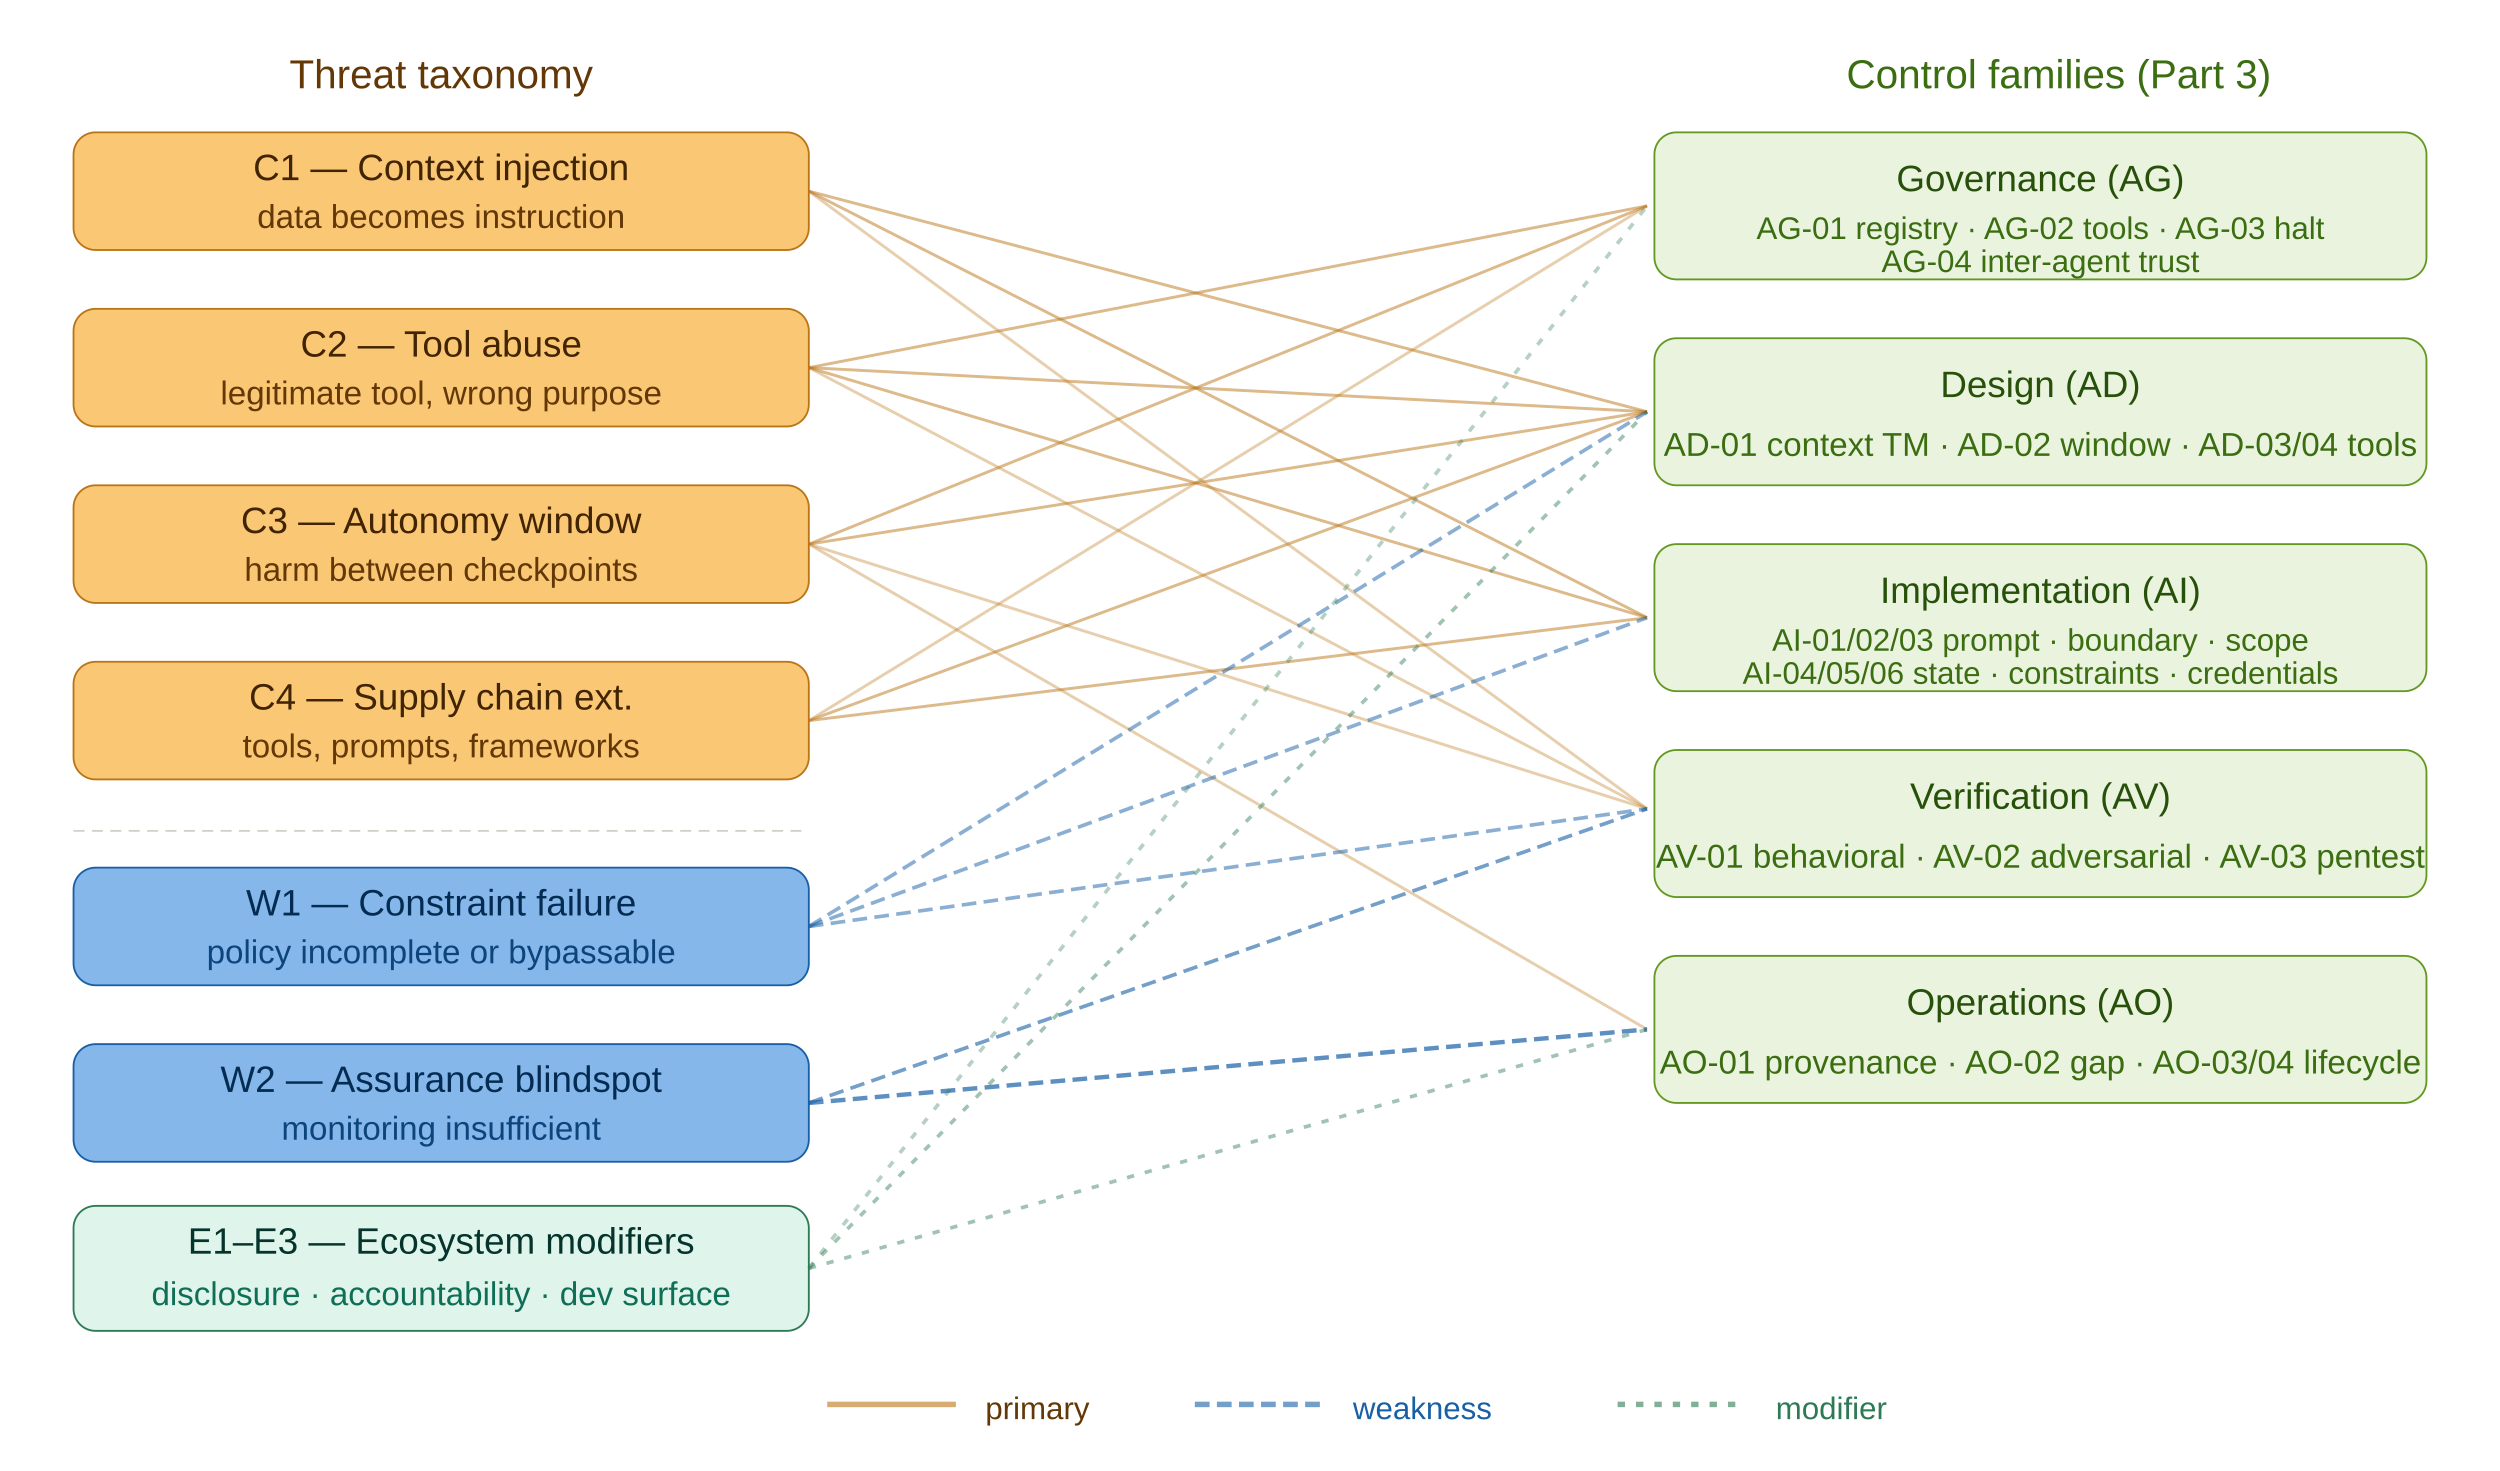
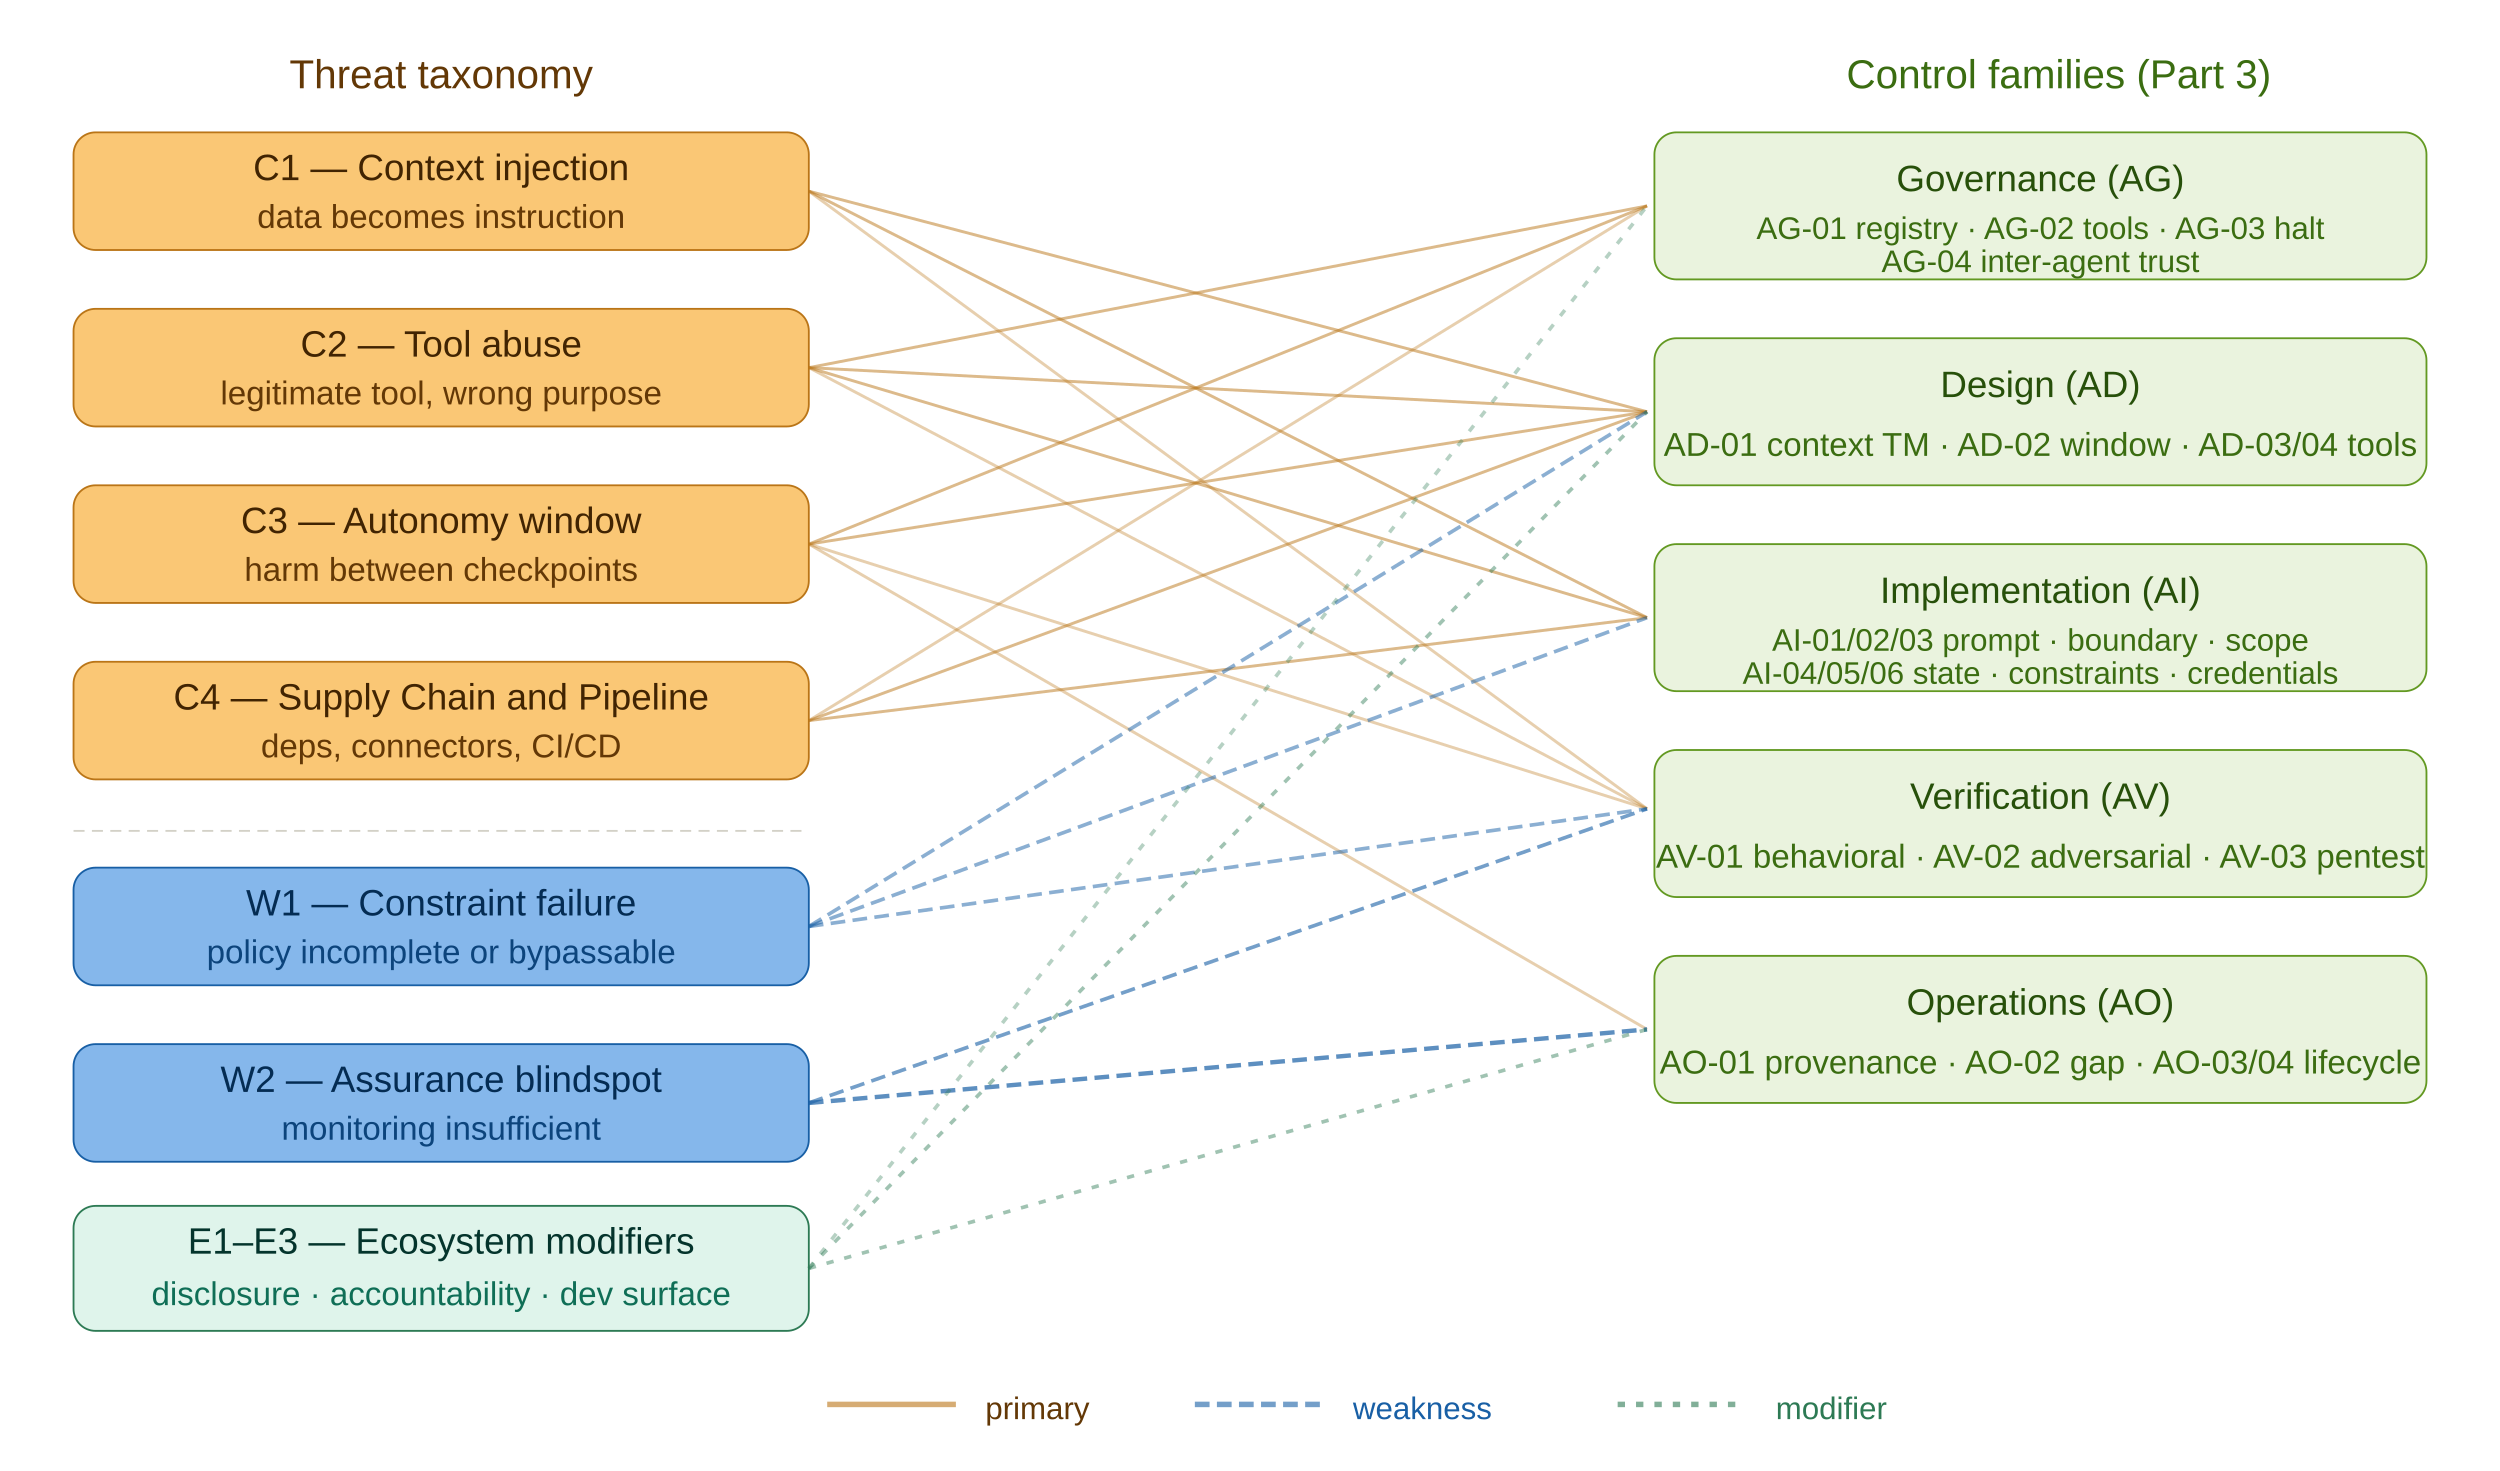
<svg xmlns="http://www.w3.org/2000/svg" width="680" height="400" viewBox="0 0 680 400" role="img">
  <defs>
    <marker id="arr" viewBox="0 0 10 10" refX="8" refY="5" markerWidth="6" markerHeight="6" orient="auto-start-reverse">
-       <path d="M2 1L8 5L2 9" fill="none" stroke="context-stroke" stroke-width="1.5" stroke-linecap="round" stroke-linejoin="round" />
+       <path d="M2 1L8 5L2 9" fill="none" stroke="#888780" stroke-width="1.5" stroke-linecap="round" stroke-linejoin="round" />
    </marker>
  </defs>
  <text x="120" y="24" text-anchor="middle" font-family="Arial, sans-serif" font-size="11" font-weight="500" fill="#633806">Threat taxonomy</text>
  <rect x="20" y="36" width="200" height="32" rx="6" fill="#fac775" stroke="#ba7517" stroke-width="0.5" />
  <text x="120" y="49" text-anchor="middle" font-family="Arial, sans-serif" font-size="10" font-weight="500" fill="#412402">C1 — Context injection</text>
  <text x="120" y="62" text-anchor="middle" font-family="Arial, sans-serif" font-size="9" fill="#633806">data becomes instruction</text>
  <rect x="20" y="84" width="200" height="32" rx="6" fill="#fac775" stroke="#ba7517" stroke-width="0.5" />
  <text x="120" y="97" text-anchor="middle" font-family="Arial, sans-serif" font-size="10" font-weight="500" fill="#412402">C2 — Tool abuse</text>
  <text x="120" y="110" text-anchor="middle" font-family="Arial, sans-serif" font-size="9" fill="#633806">legitimate tool, wrong purpose</text>
  <rect x="20" y="132" width="200" height="32" rx="6" fill="#fac775" stroke="#ba7517" stroke-width="0.5" />
  <text x="120" y="145" text-anchor="middle" font-family="Arial, sans-serif" font-size="10" font-weight="500" fill="#412402">C3 — Autonomy window</text>
  <text x="120" y="158" text-anchor="middle" font-family="Arial, sans-serif" font-size="9" fill="#633806">harm between checkpoints</text>
  <rect x="20" y="180" width="200" height="32" rx="6" fill="#fac775" stroke="#ba7517" stroke-width="0.5" />
-   <text x="120" y="193" text-anchor="middle" font-family="Arial, sans-serif" font-size="10" font-weight="500" fill="#412402">C4 — Supply chain ext.</text>
-   <text x="120" y="206" text-anchor="middle" font-family="Arial, sans-serif" font-size="9" fill="#633806">tools, prompts, frameworks</text>
+   <text x="120" y="193" text-anchor="middle" font-family="Arial, sans-serif" font-size="10" font-weight="500" fill="#412402">C4 — Supply Chain and Pipeline</text>
+   <text x="120" y="206" text-anchor="middle" font-family="Arial, sans-serif" font-size="9" fill="#633806">deps, connectors, CI/CD</text>
  <line x1="20" y1="226" x2="220" y2="226" stroke="#d3d1c7" stroke-width="0.5" stroke-dasharray="3 2" />
  <rect x="20" y="236" width="200" height="32" rx="6" fill="#85b7eb" stroke="#185fa5" stroke-width="0.5" />
  <text x="120" y="249" text-anchor="middle" font-family="Arial, sans-serif" font-size="10" font-weight="500" fill="#042c53">W1 — Constraint failure</text>
  <text x="120" y="262" text-anchor="middle" font-family="Arial, sans-serif" font-size="9" fill="#0c447c">policy incomplete or bypassable</text>
  <rect x="20" y="284" width="200" height="32" rx="6" fill="#85b7eb" stroke="#185fa5" stroke-width="0.5" />
  <text x="120" y="297" text-anchor="middle" font-family="Arial, sans-serif" font-size="10" font-weight="500" fill="#042c53">W2 — Assurance blindspot</text>
  <text x="120" y="310" text-anchor="middle" font-family="Arial, sans-serif" font-size="9" fill="#0c447c">monitoring insufficient</text>
  <rect x="20" y="328" width="200" height="34" rx="6" fill="#dff4eb" stroke="#2d7a54" stroke-width="0.5" />
  <text x="120" y="341" text-anchor="middle" font-family="Arial, sans-serif" font-size="10" font-weight="500" fill="#04342c">E1–E3 — Ecosystem modifiers</text>
  <text x="120" y="355" text-anchor="middle" font-family="Arial, sans-serif" font-size="9" fill="#0f6e56">disclosure · accountability · dev surface</text>
  <text x="560" y="24" text-anchor="middle" font-family="Arial, sans-serif" font-size="11" font-weight="500" fill="#3b6d11">Control families (Part 3)</text>
  <rect x="450" y="36" width="210" height="40" rx="6" fill="#eaf3de" stroke="#639922" stroke-width="0.5" />
  <text x="555" y="52" text-anchor="middle" font-family="Arial, sans-serif" font-size="10" font-weight="500" fill="#27500a">Governance (AG)</text>
  <text x="555" y="65" text-anchor="middle" font-family="Arial, sans-serif" font-size="8.5" fill="#3b6d11">AG-01 registry · AG-02 tools · AG-03 halt</text>
  <text x="555" y="74" text-anchor="middle" font-family="Arial, sans-serif" font-size="8.5" fill="#3b6d11">AG-04 inter-agent trust</text>
  <rect x="450" y="92" width="210" height="40" rx="6" fill="#eaf3de" stroke="#639922" stroke-width="0.5" />
  <text x="555" y="108" text-anchor="middle" font-family="Arial, sans-serif" font-size="10" font-weight="500" fill="#27500a">Design (AD)</text>
  <text x="555" y="124" text-anchor="middle" font-family="Arial, sans-serif" font-size="9" fill="#3b6d11">AD-01 context TM · AD-02 window · AD-03/04 tools</text>
  <rect x="450" y="148" width="210" height="40" rx="6" fill="#eaf3de" stroke="#639922" stroke-width="0.5" />
  <text x="555" y="164" text-anchor="middle" font-family="Arial, sans-serif" font-size="10" font-weight="500" fill="#27500a">Implementation (AI)</text>
  <text x="555" y="177" text-anchor="middle" font-family="Arial, sans-serif" font-size="8.5" fill="#3b6d11">AI-01/02/03 prompt · boundary · scope</text>
  <text x="555" y="186" text-anchor="middle" font-family="Arial, sans-serif" font-size="8.5" fill="#3b6d11">AI-04/05/06 state · constraints · credentials</text>
  <rect x="450" y="204" width="210" height="40" rx="6" fill="#eaf3de" stroke="#639922" stroke-width="0.5" />
  <text x="555" y="220" text-anchor="middle" font-family="Arial, sans-serif" font-size="10" font-weight="500" fill="#27500a">Verification (AV)</text>
  <text x="555" y="236" text-anchor="middle" font-family="Arial, sans-serif" font-size="9" fill="#3b6d11">AV-01 behavioral · AV-02 adversarial · AV-03 pentest</text>
  <rect x="450" y="260" width="210" height="40" rx="6" fill="#eaf3de" stroke="#639922" stroke-width="0.5" />
  <text x="555" y="276" text-anchor="middle" font-family="Arial, sans-serif" font-size="10" font-weight="500" fill="#27500a">Operations (AO)</text>
  <text x="555" y="292" text-anchor="middle" font-family="Arial, sans-serif" font-size="9" fill="#3b6d11">AO-01 provenance · AO-02 gap · AO-03/04 lifecycle</text>
  <line x1="220" y1="52" x2="448" y2="112" stroke="#ba7517" stroke-width="0.8" opacity="0.5" />
  <line x1="220" y1="52" x2="448" y2="168" stroke="#ba7517" stroke-width="0.8" opacity="0.5" />
  <line x1="220" y1="52" x2="448" y2="220" stroke="#ba7517" stroke-width="0.8" opacity="0.35" />
  <line x1="220" y1="100" x2="448" y2="56" stroke="#ba7517" stroke-width="0.8" opacity="0.5" />
  <line x1="220" y1="100" x2="448" y2="112" stroke="#ba7517" stroke-width="0.8" opacity="0.5" />
  <line x1="220" y1="100" x2="448" y2="168" stroke="#ba7517" stroke-width="0.8" opacity="0.5" />
  <line x1="220" y1="100" x2="448" y2="220" stroke="#ba7517" stroke-width="0.8" opacity="0.35" />
  <line x1="220" y1="148" x2="448" y2="56" stroke="#ba7517" stroke-width="0.8" opacity="0.5" />
  <line x1="220" y1="148" x2="448" y2="112" stroke="#ba7517" stroke-width="0.8" opacity="0.5" />
  <line x1="220" y1="148" x2="448" y2="220" stroke="#ba7517" stroke-width="0.8" opacity="0.35" />
  <line x1="220" y1="148" x2="448" y2="280" stroke="#ba7517" stroke-width="0.8" opacity="0.35" />
  <line x1="220" y1="196" x2="448" y2="56" stroke="#ba7517" stroke-width="0.8" opacity="0.35" />
  <line x1="220" y1="196" x2="448" y2="112" stroke="#ba7517" stroke-width="0.8" opacity="0.5" />
  <line x1="220" y1="196" x2="448" y2="168" stroke="#ba7517" stroke-width="0.8" opacity="0.5" />
  <line x1="220" y1="252" x2="448" y2="112" stroke="#185fa5" stroke-width="1" opacity="0.5" stroke-dasharray="4 2" />
  <line x1="220" y1="252" x2="448" y2="168" stroke="#185fa5" stroke-width="1" opacity="0.5" stroke-dasharray="4 2" />
  <line x1="220" y1="252" x2="448" y2="220" stroke="#185fa5" stroke-width="1" opacity="0.5" stroke-dasharray="4 2" />
  <line x1="220" y1="300" x2="448" y2="220" stroke="#185fa5" stroke-width="1" opacity="0.6" stroke-dasharray="4 2" />
  <line x1="220" y1="300" x2="448" y2="280" stroke="#185fa5" stroke-width="1.2" opacity="0.7" stroke-dasharray="4 2" />
  <line x1="220" y1="345" x2="448" y2="56" stroke="#2d7a54" stroke-width="1" opacity="0.35" stroke-dasharray="2 3" />
  <line x1="220" y1="345" x2="448" y2="112" stroke="#2d7a54" stroke-width="1" opacity="0.45" stroke-dasharray="2 3" />
  <line x1="220" y1="345" x2="448" y2="280" stroke="#2d7a54" stroke-width="1" opacity="0.45" stroke-dasharray="2 3" />
  <rect x="215" y="372" width="340" height="20" rx="4" fill="none" />
  <line x1="225" y1="382" x2="260" y2="382" stroke="#ba7517" stroke-width="1.5" opacity="0.6" />
  <text x="268" y="386" font-family="Arial, sans-serif" font-size="8.5" fill="#633806">primary</text>
  <line x1="325" y1="382" x2="360" y2="382" stroke="#185fa5" stroke-width="1.5" opacity="0.6" stroke-dasharray="4 2" />
  <text x="368" y="386" font-family="Arial, sans-serif" font-size="8.5" fill="#185fa5">weakness</text>
  <line x1="440" y1="382" x2="475" y2="382" stroke="#2d7a54" stroke-width="1.5" opacity="0.6" stroke-dasharray="2 3" />
  <text x="483" y="386" font-family="Arial, sans-serif" font-size="8.5" fill="#2d7a54">modifier</text>
</svg>
